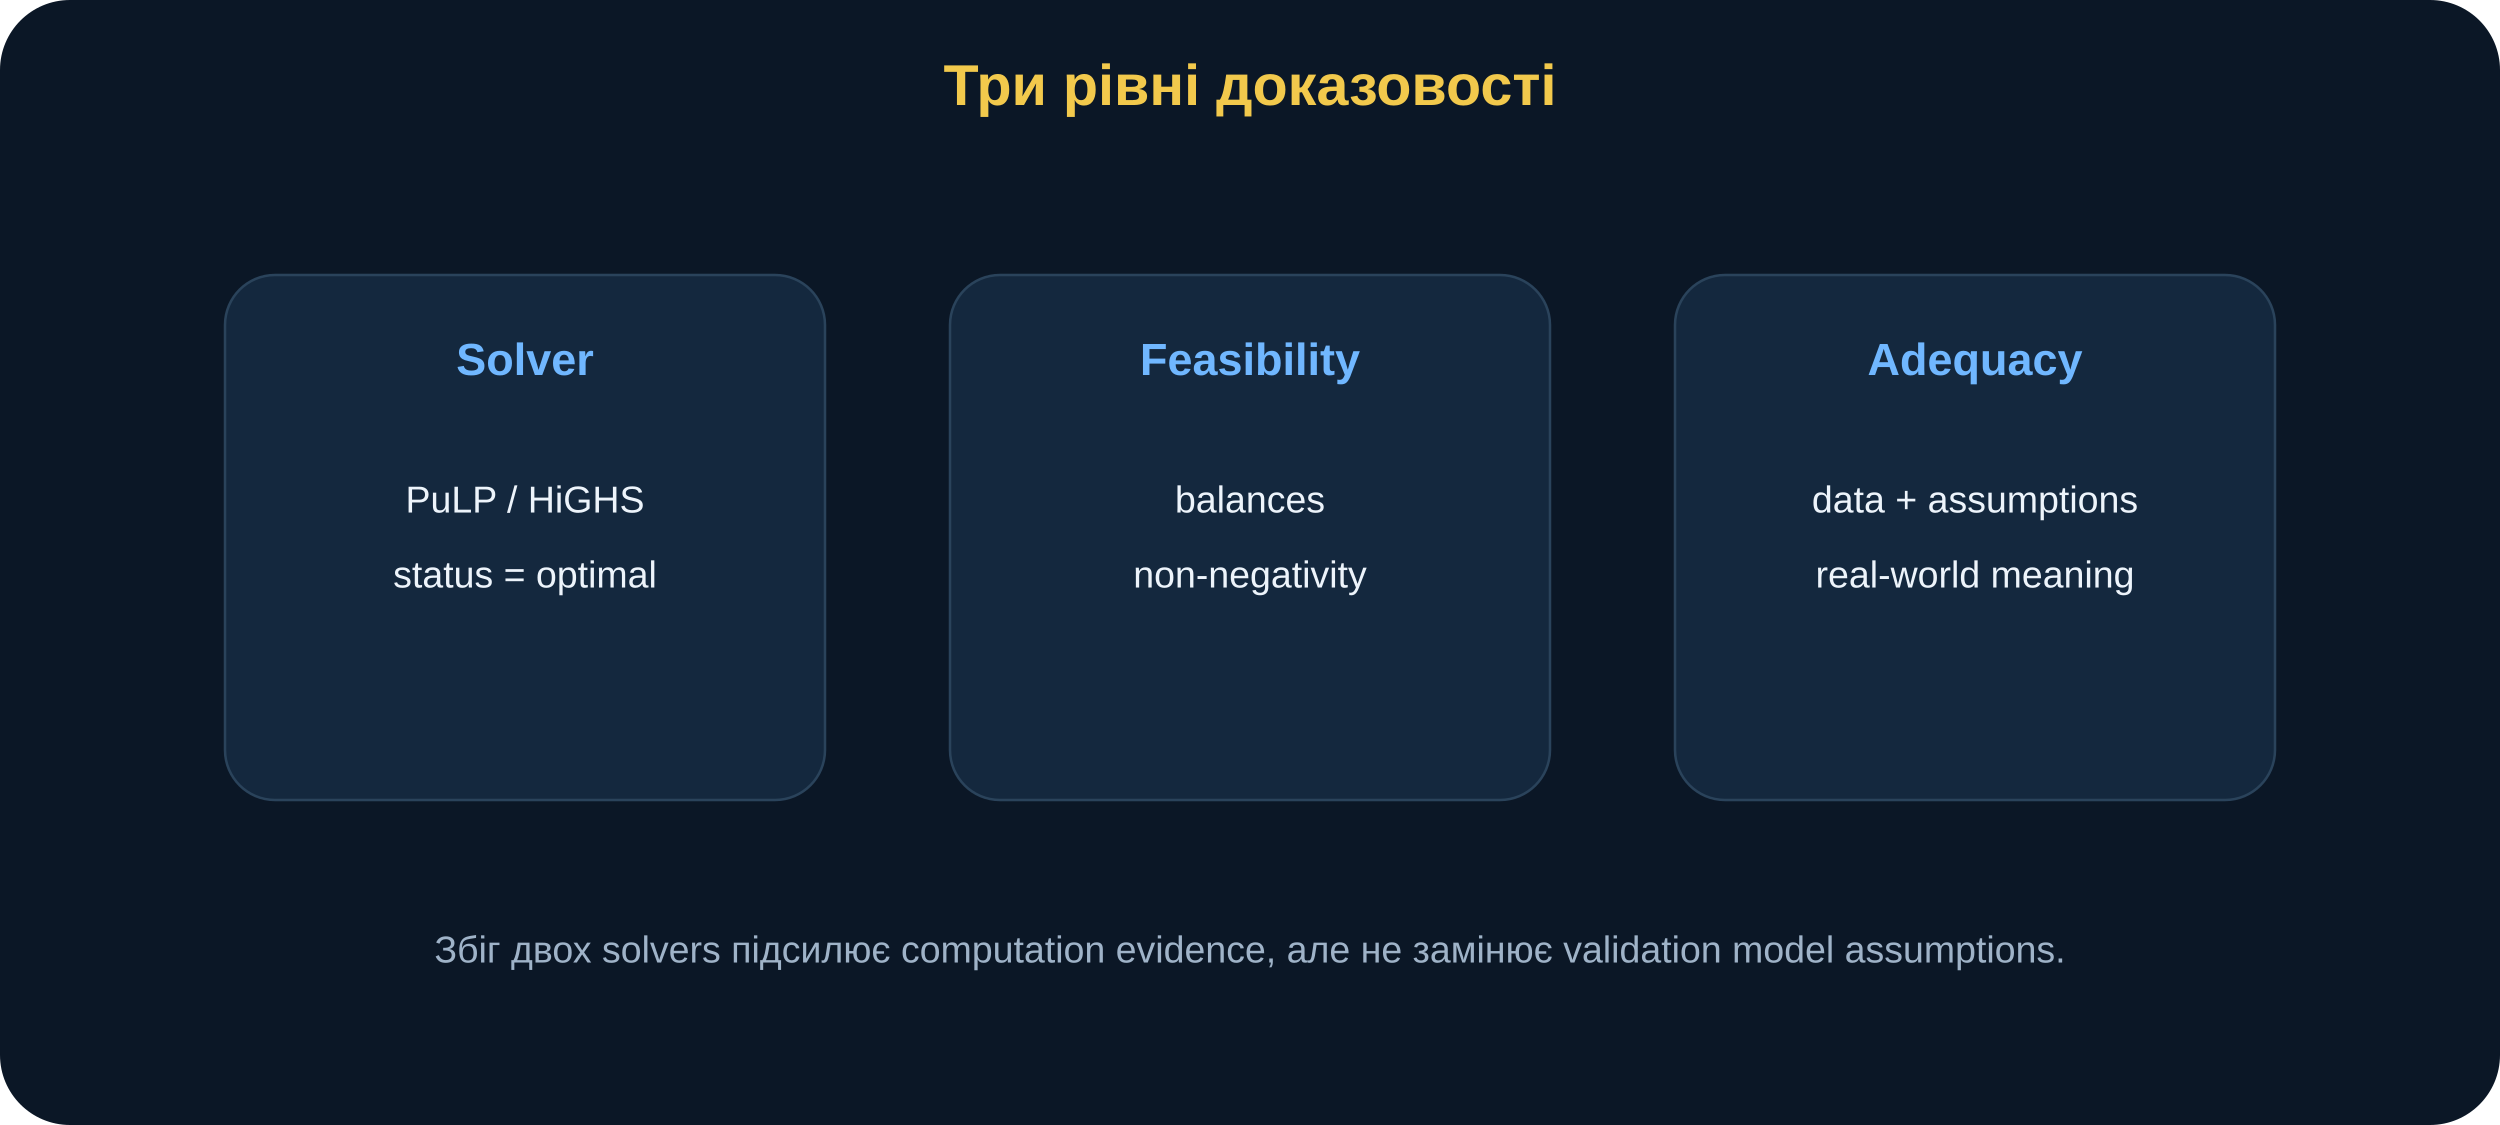
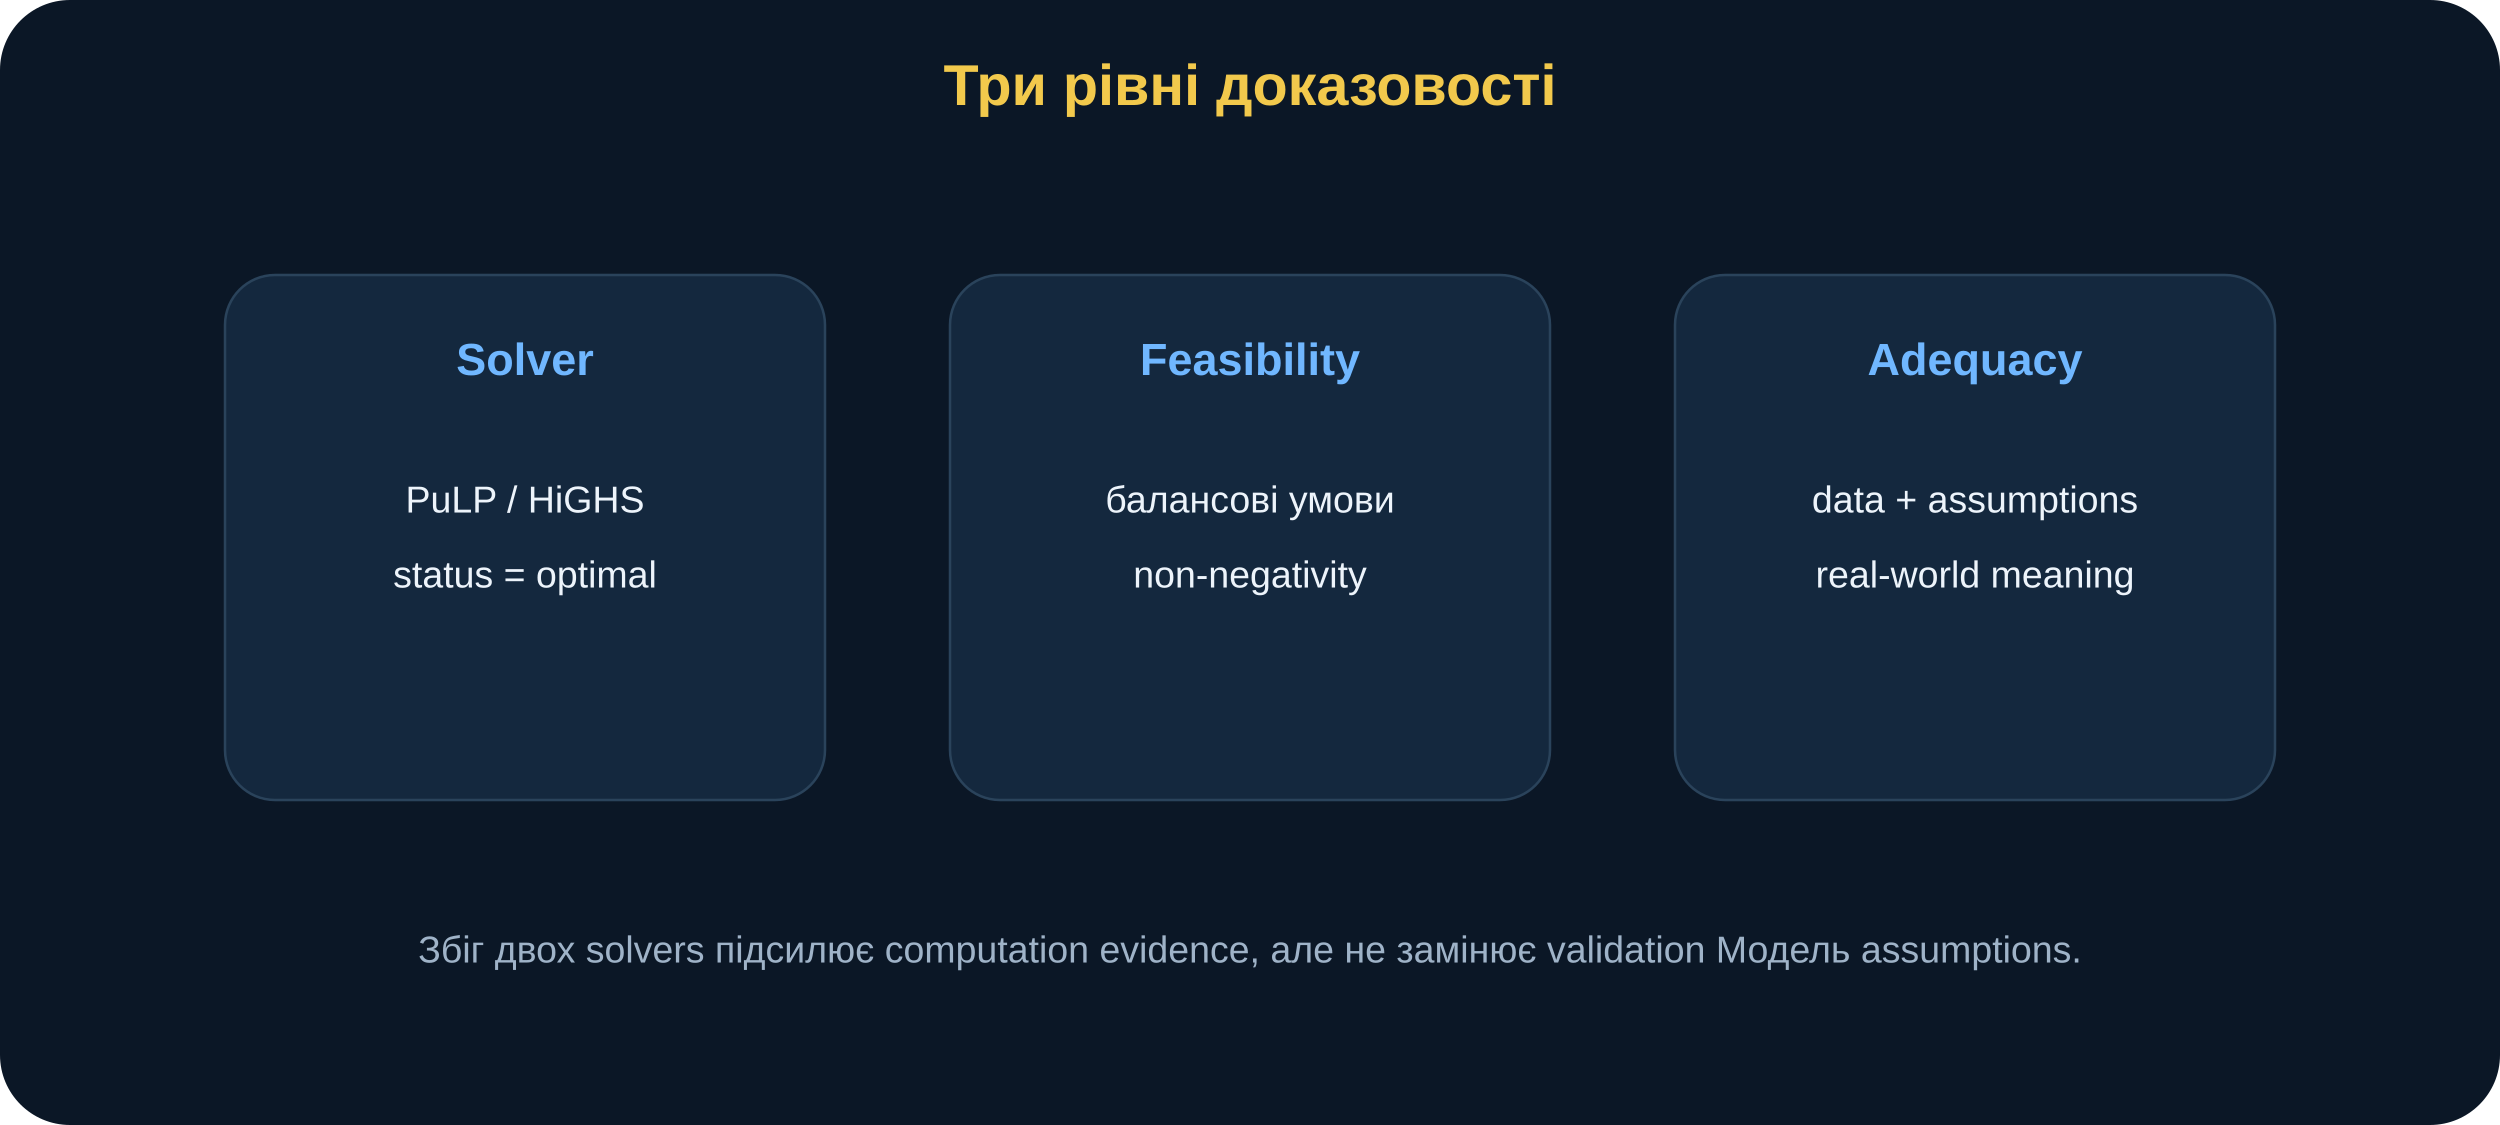
<svg xmlns="http://www.w3.org/2000/svg" viewBox="0 0 1000 450">
  <rect width="1000" height="450" rx="28" fill="#0b1726" />
  <g font-family="Arial,sans-serif">
    <text x="500" y="42" text-anchor="middle" fill="#f2c94c" font-size="23" font-weight="700">Три рівні доказовості</text>
    <rect x="90" y="110" width="240" height="210" rx="20" fill="#14283e" stroke="#2a435b" />
    <rect x="380" y="110" width="240" height="210" rx="20" fill="#14283e" stroke="#2a435b" />
    <rect x="670" y="110" width="240" height="210" rx="20" fill="#14283e" stroke="#2a435b" />
    <text x="210" y="150" text-anchor="middle" fill="#70b7ff" font-size="18" font-weight="700">Solver</text>
    <text x="500" y="150" text-anchor="middle" fill="#70b7ff" font-size="18" font-weight="700">Feasibility</text>
    <text x="790" y="150" text-anchor="middle" fill="#70b7ff" font-size="18" font-weight="700">Adequacy</text>
    <text x="210" y="205" text-anchor="middle" fill="#edf4fb" font-size="15">PuLP / HiGHS</text>
    <text x="210" y="235" text-anchor="middle" fill="#edf4fb" font-size="15">status = optimal</text>
-     <text x="500" y="205" text-anchor="middle" fill="#edf4fb" font-size="15">balances</text>
+     <text x="500" y="205" text-anchor="middle" fill="#edf4fb" font-size="15">балансові умови</text>
    <text x="500" y="235" text-anchor="middle" fill="#edf4fb" font-size="15">non-negativity</text>
    <text x="790" y="205" text-anchor="middle" fill="#edf4fb" font-size="15">data + assumptions</text>
    <text x="790" y="235" text-anchor="middle" fill="#edf4fb" font-size="15">real-world meaning</text>
-     <text x="500" y="385" text-anchor="middle" fill="#9fb3c8" font-size="15">Збіг двох solvers підсилює computation evidence, але не замінює validation model assumptions.</text>
+     <text x="500" y="385" text-anchor="middle" fill="#9fb3c8" font-size="15">Збіг двох solvers підсилює computation evidence, але не замінює validation Модель assumptions.</text>
  </g>
</svg>
